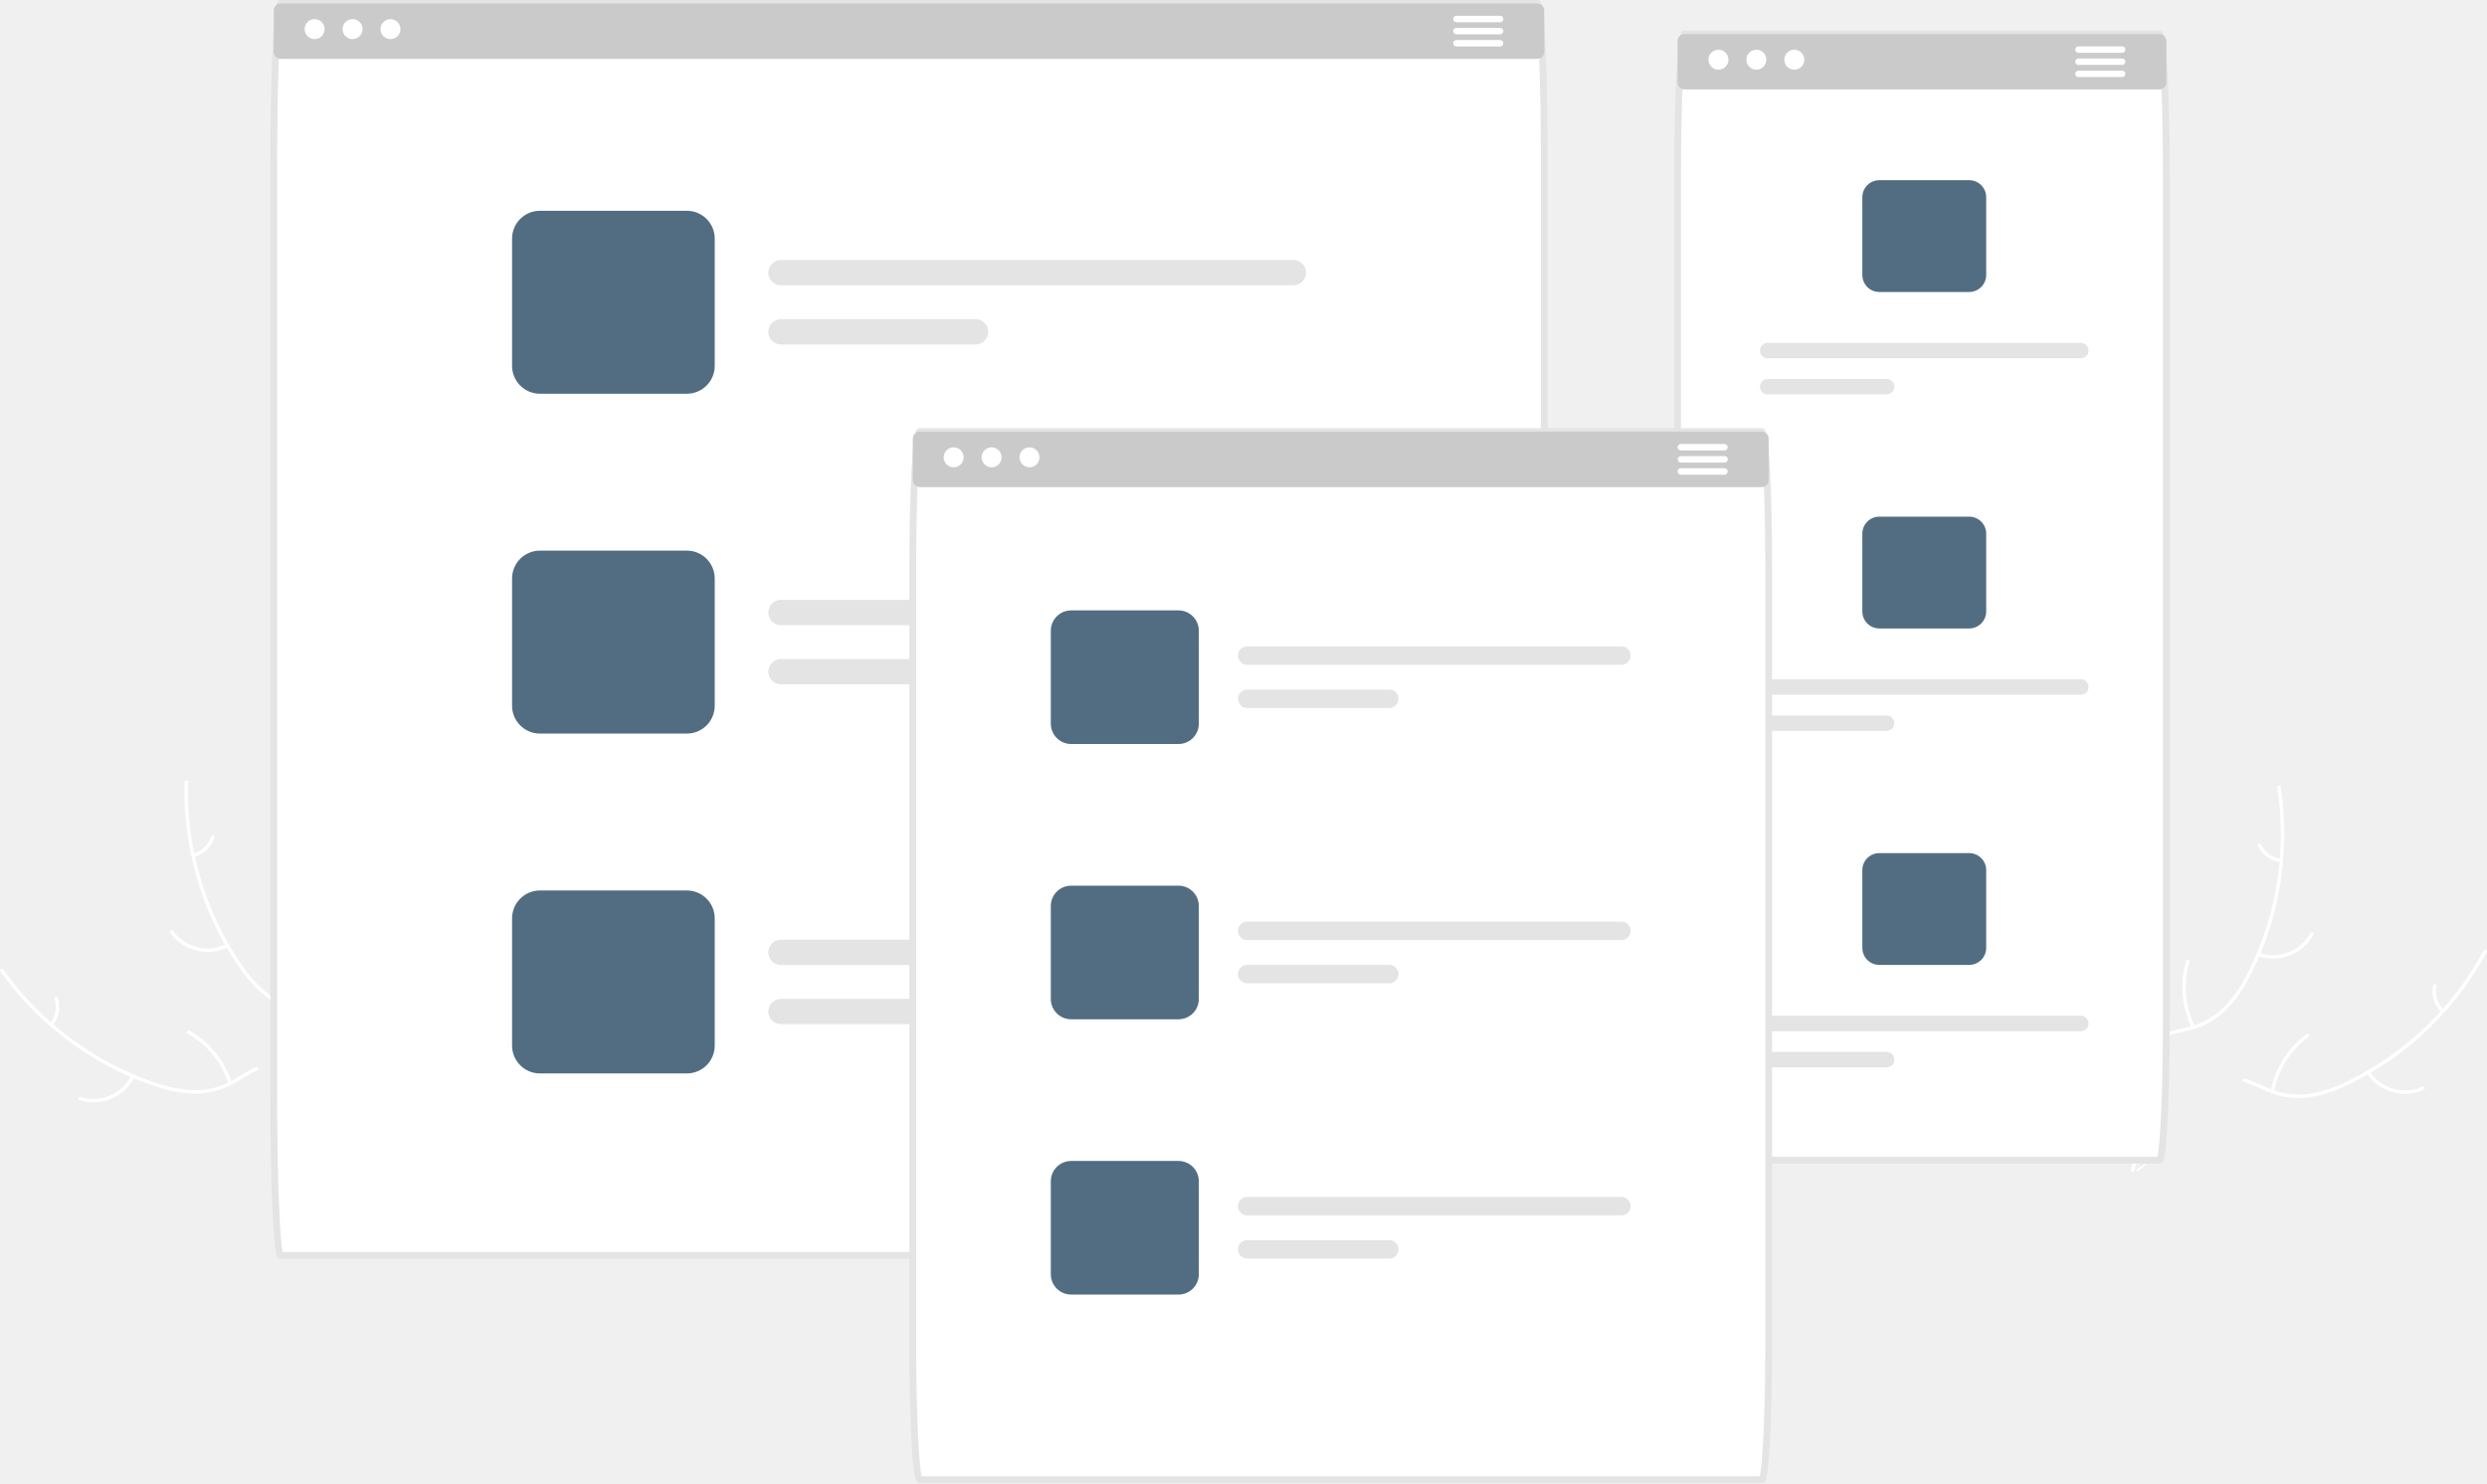
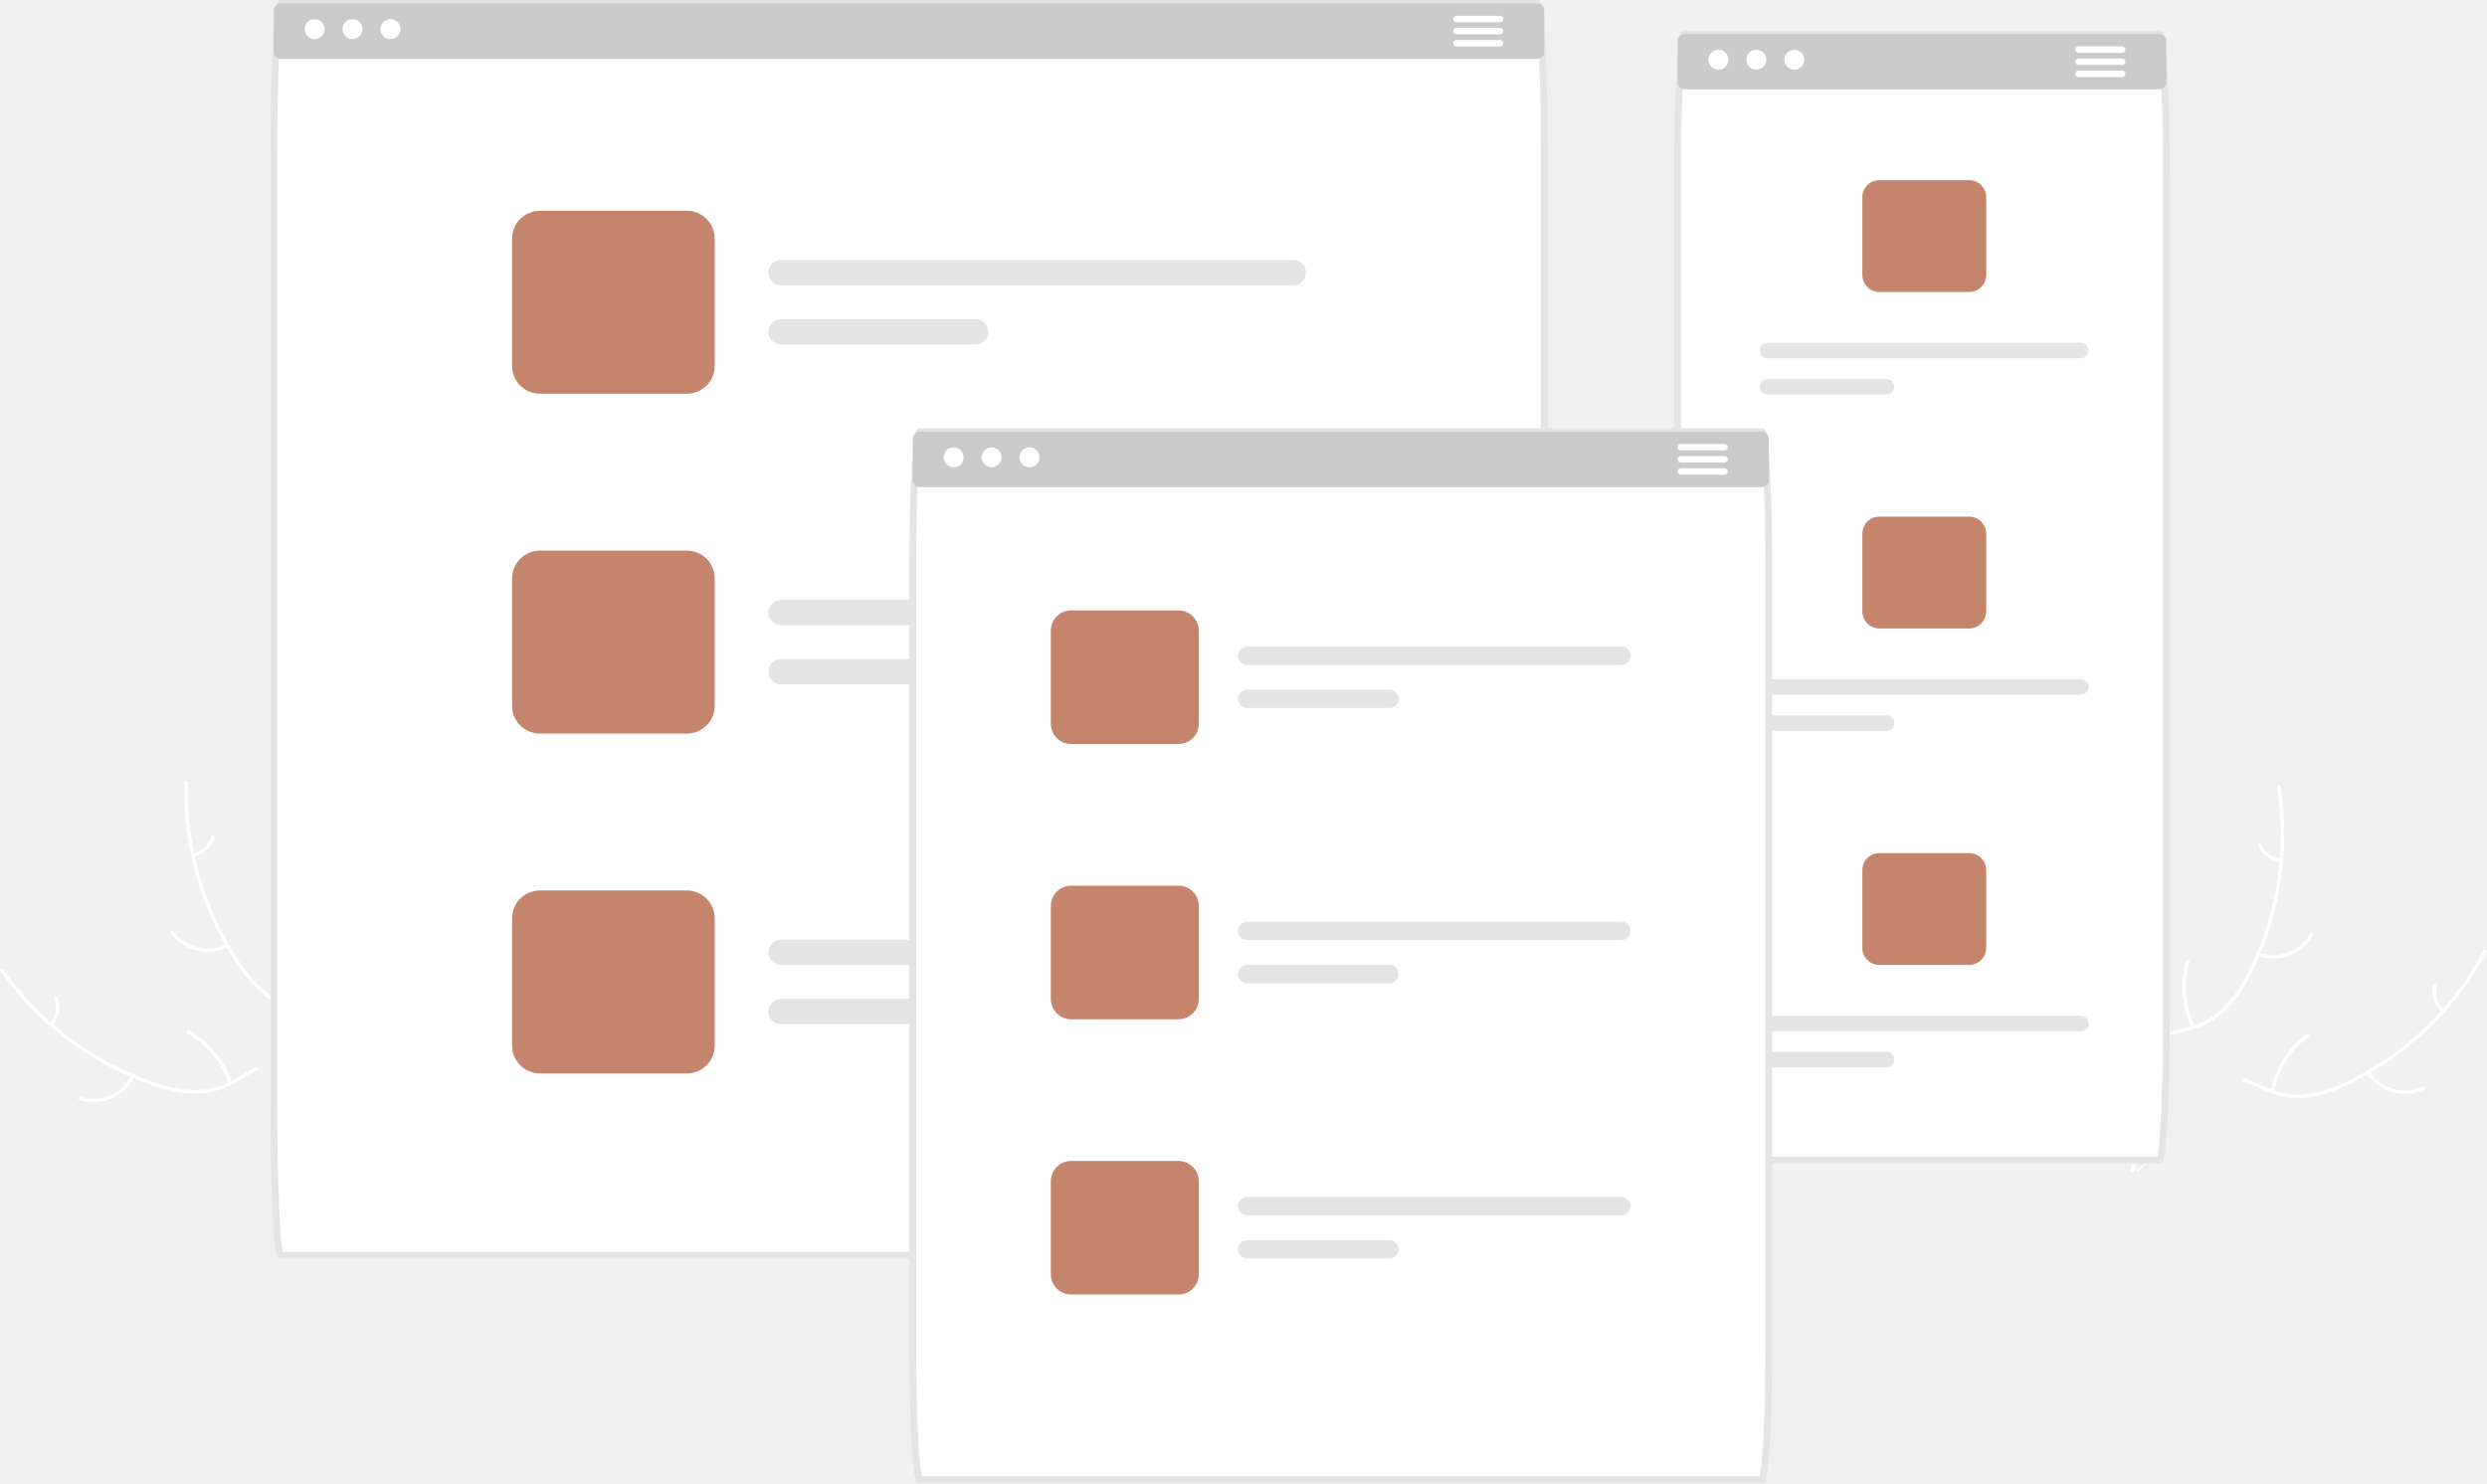
<svg xmlns="http://www.w3.org/2000/svg" data-name="Layer 1" width="731.662" height="436.38" viewBox="0 0 731.662 436.38">
  <path d="M277.281,566.582c-21.535-7.834-40.23-26.574-42.601-49.367a105.583,105.583,0,0,0,70.661,16.18c9.531-1.236,20.003-3.603,28.159,1.481,5.075,3.163,8.226,8.78,9.671,14.583,1.445,5.803,1.38,11.861,1.306,17.841l.671,1.334C322.652,573,298.816,574.416,277.281,566.582Z" transform="translate(-234.1692 -231.8101)" fill="#f0f0f0" />
  <path d="M235.147,517.101a90.245,90.245,0,0,0,44.499,33.208,38.862,38.862,0,0,0,11.96,2.286,22.289,22.289,0,0,0,11.315-3.096c3.234-1.823,6.331-4.061,9.951-5.066a13.648,13.648,0,0,1,11.009,1.838c4.061,2.549,6.963,6.406,9.67,10.276,3.006,4.297,6.06,8.807,10.752,11.416.569.316.045,1.18-.523.864-8.164-4.538-11.186-14.165-18.135-20.017-3.242-2.731-7.327-4.501-11.612-3.619-3.747.772-6.942,3.078-10.201,4.951a23.784,23.784,0,0,1-10.951,3.439,35.927,35.927,0,0,1-12.004-1.818,87.554,87.554,0,0,1-24.508-12.173,91.845,91.845,0,0,1-22.111-22.007c-.375-.529.515-1.008.888-.482Z" transform="translate(-234.1692 -231.8101)" fill="#fff" />
  <path d="M273.749,548.68a13.54,13.54,0,0,1-16.126,6.879c-.62-.195-.346-1.167.274-.972a12.537,12.537,0,0,0,14.988-6.43c.288-.583,1.15-.057.864.523Z" transform="translate(-234.1692 -231.8101)" fill="#fff" />
  <path d="M301.403,550.64a26.097,26.097,0,0,0-12.048-14.715c-.567-.318-.044-1.182.523-.864a27.144,27.144,0,0,1,12.506,15.338c.199.62-.783.858-.981.241Z" transform="translate(-234.1692 -231.8101)" fill="#fff" />
  <path d="M248.941,532.87a7.664,7.664,0,0,0,1.262-7.162c-.207-.617.776-.855.981-.241a8.588,8.588,0,0,1-1.379,7.926.522.522,0,0,1-.693.171.508.508,0,0,1-.171-.693Z" transform="translate(-234.1692 -231.8101)" fill="#fff" />
  <path d="M289.032,461.845c.14.382.28.764.428,1.148a100.932,100.932,0,0,0,6.94,14.829c.204.37.416.743.63,1.106a106.405,106.405,0,0,0,25.675,29.588,103.332,103.332,0,0,0,13.011,8.787c6.289,3.583,13.393,6.968,17.995,12.263a17.726,17.726,0,0,1,1.353,1.727l-8.342,36.418c-.06.073-.113.149-.173.222l-.267,1.469c-.244-.117-.495-.244-.739-.362-.142-.068-.282-.143-.424-.211-.094-.048-.188-.096-.276-.133-.031-.016-.063-.032-.086-.046-.088-.038-.165-.082-.244-.117q-2.105-1.059-4.203-2.152c-.008-.002-.008-.002-.015-.012a151.935,151.935,0,0,1-29.866-19.958c-.269-.237-.547-.475-.813-.728a98.602,98.602,0,0,1-11.118-11.633,87.173,87.173,0,0,1-5.177-7.141,72.487,72.487,0,0,1-9.195-20.715c-3.905-14.642-3.083-30.369,4.327-43.363C288.646,462.5,288.834,462.175,289.032,461.845Z" transform="translate(-234.1692 -231.8101)" fill="#f0f0f0" />
  <path d="M289.476,462.033A90.245,90.245,0,0,0,305.012,515.339a38.863,38.863,0,0,0,8.173,9.026,22.289,22.289,0,0,0,10.898,4.341c3.679.492,7.5.569,10.996,1.946a13.648,13.648,0,0,1,7.684,8.096c1.707,4.48,1.703,9.307,1.534,14.027-.187,5.24-.464,10.681,1.712,15.588.264.595-.674.969-.938.375-3.786-8.539-.404-18.045-2.428-26.901-.945-4.132-3.141-8.005-7.093-9.881-3.456-1.64-7.396-1.723-11.126-2.188a23.785,23.785,0,0,1-10.814-3.847,35.928,35.928,0,0,1-8.49-8.678,87.554,87.554,0,0,1-12.239-24.475,91.845,91.845,0,0,1-4.404-30.884c.019-.648,1.018-.495.999.149Z" transform="translate(-234.1692 -231.8101)" fill="#fff" />
  <path d="M301.285,510.487a13.54,13.54,0,0,1-17.018-4.216c-.378-.529.426-1.141.804-.611a12.537,12.537,0,0,0,15.838,3.89c.581-.292.952.647.375.938Z" transform="translate(-234.1692 -231.8101)" fill="#fff" />
  <path d="M322.185,528.702a26.097,26.097,0,0,0-.76-19.003c-.262-.596.676-.97.938-.375a27.144,27.144,0,0,1,.751,19.776c-.215.615-1.142.214-.928-.398Z" transform="translate(-234.1692 -231.8101)" fill="#fff" />
  <path d="M290.996,482.928a7.664,7.664,0,0,0,5.32-4.958c.207-.617,1.134-.215.928.398a8.588,8.588,0,0,1-5.873,5.498.522.522,0,0,1-.656-.281.508.508,0,0,1,.281-.656Z" transform="translate(-234.1692 -231.8101)" fill="#fff" />
  <path d="M929.098,565.83c20.409-10.422,36.658-31.318,36.21-54.229A105.583,105.583,0,0,1,897.171,536.343c-9.611-.055-20.294-1.117-27.764,4.931-4.648,3.763-7.084,9.724-7.805,15.661-.721,5.937.088,11.94.897,17.866l-.502,1.406C884.859,577.776,908.689,576.252,929.098,565.83Z" transform="translate(-234.1692 -231.8101)" fill="#f0f0f0" />
  <path d="M964.83,511.545a90.245,90.245,0,0,1-40.079,38.426,38.863,38.863,0,0,1-11.588,3.739,22.289,22.289,0,0,1-11.61-1.681c-3.433-1.411-6.782-3.253-10.499-3.805a13.648,13.648,0,0,0-10.7,3.177c-3.716,3.029-6.123,7.213-8.334,11.386-2.455,4.634-4.931,9.485-9.267,12.651-.525.384.1,1.176.625.793,7.544-5.507,9.36-15.432,15.537-22.094,2.882-3.109,6.719-5.367,11.08-5.019,3.813.305,7.268,2.201,10.732,3.66a23.784,23.784,0,0,0,11.291,2.067,35.928,35.928,0,0,0,11.689-3.279,87.554,87.554,0,0,0,22.825-15.094,91.845,91.845,0,0,0,19.238-24.558c.307-.571-.635-.937-.94-.37Z" transform="translate(-234.1692 -231.8101)" fill="#fff" />
  <path d="M930.403,547.629a13.54,13.54,0,0,0,16.85,4.845c.591-.27.2-1.201-.392-.931a12.537,12.537,0,0,1-15.664-4.539c-.357-.543-1.148.085-.793.625Z" transform="translate(-234.1692 -231.8101)" fill="#fff" />
  <path d="M903.199,552.974a26.097,26.097,0,0,1,10.148-16.085c.524-.385-.102-1.178-.625-.793a27.144,27.144,0,0,0-10.526,16.759c-.121.64.883.755,1.003.119Z" transform="translate(-234.1692 -231.8101)" fill="#fff" />
  <path d="M953.079,528.89a7.664,7.664,0,0,1-2.133-6.952c.129-.638-.875-.753-1.003-.119a8.588,8.588,0,0,0,2.343,7.697.522.522,0,0,0,.709.084.508.508,0,0,0,.084-.709Z" transform="translate(-234.1692 -231.8101)" fill="#fff" />
  <path d="M904.561,463.331c-.092.396-.184.792-.284,1.192a100.932,100.932,0,0,1-5.064,15.57c-.157.393-.321.788-.489,1.175a106.405,106.405,0,0,1-21.844,32.52,103.332,103.332,0,0,1-11.832,10.32c-5.801,4.329-12.435,8.561-16.351,14.382a17.728,17.728,0,0,0-1.131,1.88l12.755,35.117c.069.065.13.134.199.199l.445,1.425c.228-.147.461-.303.689-.45.133-.084.262-.177.395-.261.087-.059.175-.118.257-.166.029-.019.058-.039.079-.056.082-.048.154-.101.228-.147q1.959-1.31,3.907-2.652c.008-.003.008-.003.013-.014a151.936,151.936,0,0,0,27.186-23.478c.238-.268.485-.539.717-.823a98.603,98.603,0,0,0,9.603-12.911,87.168,87.168,0,0,0,4.26-7.723,72.487,72.487,0,0,0,6.579-21.688c2.075-15.01-.673-30.518-9.624-42.503C905.025,463.934,904.798,463.635,904.561,463.331Z" transform="translate(-234.1692 -231.8101)" fill="#f0f0f0" />
  <path d="M904.144,463.572a90.245,90.245,0,0,1-8.866,54.812,38.863,38.863,0,0,1-7.002,9.962,22.289,22.289,0,0,1-10.282,5.648c-3.591.94-7.373,1.486-10.673,3.283a13.648,13.648,0,0,0-6.631,8.979c-1.144,4.656-.546,9.446.201,14.109.83,5.178,1.773,10.543.217,15.681-.189.623.788.879.977.257,2.708-8.939-1.817-17.957-.897-26.995.43-4.217,2.133-8.331,5.825-10.678,3.229-2.052,7.128-2.619,10.772-3.539a23.784,23.784,0,0,0,10.259-5.147,35.928,35.928,0,0,0,7.359-9.656,87.554,87.554,0,0,0,9.137-25.794,91.845,91.845,0,0,0,.575-31.191c-.099-.641-1.071-.366-.973.271Z" transform="translate(-234.1692 -231.8101)" fill="#fff" />
  <path d="M898.381,513.111a13.54,13.54,0,0,0,16.371-6.276c.31-.571-.563-1.08-.873-.508a12.537,12.537,0,0,1-15.24,5.807c-.612-.218-.866.759-.257.977Z" transform="translate(-234.1692 -231.8101)" fill="#fff" />
  <path d="M879.878,533.757a26.097,26.097,0,0,1-1.581-18.953c.186-.623-.791-.88-.977-.257a27.144,27.144,0,0,0,1.685,19.719c.289.584,1.159.072.872-.509Z" transform="translate(-234.1692 -231.8101)" fill="#fff" />
  <path d="M905.204,484.496a7.664,7.664,0,0,1-5.889-4.267c-.281-.587-1.152-.074-.872.509a8.588,8.588,0,0,0,6.504,4.735.522.522,0,0,0,.617-.36.508.508,0,0,0-.36-.617Z" transform="translate(-234.1692 -231.8101)" fill="#fff" />
  <path d="M871.498,246.81h-143.79v9.25a2.04,2.04,0,0,0,.46,1.3c-.29,7.23-.46,16.46-.46,26.49v247.3c0,23.18.93,42.04,2.07,42.04h139.65c1.14,0,2.07-18.86,2.07-42.04v-247.3c0-10.03-.17-19.26-.46-26.49a2.039,2.039,0,0,0,.46-1.3Z" transform="translate(-234.1692 -231.8101)" fill="#fff" />
  <path d="M869.429,574.19H729.779c-1.088,0-1.807,0-2.461-13.278-.393-7.968-.609-18.538-.609-29.762V283.85c0-9.694.164-19.116.461-26.53.186-4.452.399-8.018.633-10.6.459-5.056.896-5.91,1.976-5.91h139.65c1.079,0,1.516.854,1.976,5.91.235,2.592.448,6.158.633,10.598l0.0.002c.297,7.407.461,16.829.461,26.53V531.15c0,11.224-.216,21.794-.609,29.762C871.236,574.19,870.517,574.19,869.429,574.19Zm-139.082-2H868.86c.724-2.733,1.638-17.57,1.638-41.04V283.85c0-9.675-.163-19.068-.459-26.448h-0c-.184-4.408-.395-7.941-.626-10.501a28.884,28.884,0,0,0-.562-4.09H730.356a28.896,28.896,0,0,0-.562,4.09c-.231,2.55-.442,6.083-.627,10.501-.296,7.387-.459,16.78-.459,26.448V531.15C728.708,554.619,729.623,569.457,730.347,572.19Z" transform="translate(-234.1692 -231.8101)" fill="#e4e4e4" />
  <path d="M869.429,241.81H729.779a2.074,2.074,0,0,0-2.07,2.07v12.18a2.04,2.04,0,0,0,.46,1.3,2.079,2.079,0,0,0,1.61.77h139.65a2.08,2.08,0,0,0,1.61-.77,2.039,2.039,0,0,0,.46-1.3v-12.18A2.074,2.074,0,0,0,869.429,241.81Z" transform="translate(-234.1692 -231.8101)" fill="#cacaca" />
  <circle id="b800b2fc-3bcc-4a40-9972-a80335d602c8" data-name="Ellipse 90" cx="505.559" cy="17.565" r="2.94" fill="#fff" />
  <circle id="fa63cc97-e384-451c-9b8c-3b6845b8b0f6" data-name="Ellipse 91" cx="516.717" cy="17.565" r="2.94" fill="#fff" />
  <circle id="beaeadfc-8efd-4e6c-adaf-945ac9d4d623" data-name="Ellipse 92" cx="527.875" cy="17.565" r="2.94" fill="#fff" />
  <path d="M858.498,245.45H845.648a.956.956,0,0,0-.95.95.801.801,0,0,0,.1.41.943.943,0,0,0,.85.54h12.85a.948.948,0,0,0,.86-.54.914.914,0,0,0,.09-.41A.95.95,0,0,0,858.498,245.45Z" transform="translate(-234.1692 -231.8101)" fill="#fff" />
  <path d="M858.498,249.02H845.648a.95.95,0,0,0,0,1.9h12.85a.95.95,0,1,0,0-1.9Z" transform="translate(-234.1692 -231.8101)" fill="#fff" />
  <path d="M858.498,252.59H845.648a.95.95,0,0,0,0,1.9h12.85a.95.95,0,1,0,0-1.9Z" transform="translate(-234.1692 -231.8101)" fill="#fff" />
-   <path d="M813.498,284.83H787.058a5.002,5.002,0,0,0-5,5v22.9a5.008,5.008,0,0,0,5,5h26.44a5.015,5.015,0,0,0,5-5v-22.9A5.008,5.008,0,0,0,813.498,284.83Z" transform="translate(-234.1692 -231.8101)" fill="#526D82" />
+   <path d="M813.498,284.83H787.058a5.002,5.002,0,0,0-5,5v22.9a5.008,5.008,0,0,0,5,5h26.44a5.015,5.015,0,0,0,5-5v-22.9A5.008,5.008,0,0,0,813.498,284.83Z" transform="translate(-234.1692 -231.8101)" fill="#c4856c" />
  <path d="M846.349,332.69h-92.15a2.27,2.27,0,1,0,0,4.54h92.15a2.27,2.27,0,1,0,0-4.54Z" transform="translate(-234.1692 -231.8101)" fill="#e4e4e4" />
  <path d="M789.199,343.33h-35a2.27,2.27,0,1,0,0,4.54h35a2.27,2.27,0,1,0,0-4.54Z" transform="translate(-234.1692 -231.8101)" fill="#e4e4e4" />
-   <path d="M813.498,383.83H787.058a5.002,5.002,0,0,0-5,5v22.9a5.008,5.008,0,0,0,5,5h26.44a5.015,5.015,0,0,0,5-5v-22.9A5.008,5.008,0,0,0,813.498,383.83Z" transform="translate(-234.1692 -231.8101)" fill="#526D82" />
+   <path d="M813.498,383.83H787.058a5.002,5.002,0,0,0-5,5v22.9a5.008,5.008,0,0,0,5,5h26.44a5.015,5.015,0,0,0,5-5v-22.9A5.008,5.008,0,0,0,813.498,383.83Z" transform="translate(-234.1692 -231.8101)" fill="#c4856c" />
  <path d="M846.349,431.69h-92.15a2.27,2.27,0,1,0,0,4.54h92.15a2.27,2.27,0,1,0,0-4.54Z" transform="translate(-234.1692 -231.8101)" fill="#e4e4e4" />
  <path d="M789.199,442.33h-35a2.27,2.27,0,1,0,0,4.54h35a2.27,2.27,0,1,0,0-4.54Z" transform="translate(-234.1692 -231.8101)" fill="#e4e4e4" />
-   <path d="M813.498,482.83H787.058a5.002,5.002,0,0,0-5,5v22.9a5.008,5.008,0,0,0,5,5h26.44a5.015,5.015,0,0,0,5-5v-22.9A5.008,5.008,0,0,0,813.498,482.83Z" transform="translate(-234.1692 -231.8101)" fill="#526D82" />
+   <path d="M813.498,482.83H787.058a5.002,5.002,0,0,0-5,5v22.9a5.008,5.008,0,0,0,5,5h26.44a5.015,5.015,0,0,0,5-5v-22.9A5.008,5.008,0,0,0,813.498,482.83Z" transform="translate(-234.1692 -231.8101)" fill="#c4856c" />
  <path d="M846.349,530.69h-92.15a2.27,2.27,0,1,0,0,4.54h92.15a2.27,2.27,0,1,0,0-4.54Z" transform="translate(-234.1692 -231.8101)" fill="#e4e4e4" />
  <path d="M789.199,541.33h-35a2.27,2.27,0,1,0,0,4.54h35a2.27,2.27,0,1,0,0-4.54Z" transform="translate(-234.1692 -231.8101)" fill="#e4e4e4" />
  <path d="M688.498,234.88a2.074,2.074,0,0,0-2.07-2.07H316.779a2.074,2.074,0,0,0-2.07,2.07v12.18a2.017,2.017,0,0,0,.53,1.37c-.33,8.27-.53,19.17-.53,31.11v274.91c0,25.78.93,46.74,2.07,46.74h369.65c1.14,0,2.07-20.96,2.07-46.74v-274.91c0-11.94-.2-22.84-.53-31.11a2.016,2.016,0,0,0,.53-1.37Z" transform="translate(-234.1692 -231.8101)" fill="#fff" />
  <path d="M686.429,602.19H316.779c-1.13,0-1.812,0-2.462-14.658-.392-8.855-.609-20.604-.609-33.082V279.54c0-11.507.189-22.57.531-31.15.657-16.58,1.406-16.58,2.539-16.58h369.65c1.133,0,1.882.003,2.539,16.58h0c.342,8.572.531,19.635.531,31.15V554.45c0,12.479-.216,24.228-.608,33.082C688.241,602.19,687.558,602.19,686.429,602.19Zm-369.066-2H685.845c.818-3.135,1.654-20.74,1.654-45.74V279.54c0-11.489-.188-22.524-.529-31.07v-0c-.416-10.503-.903-13.7-1.135-14.66H317.373c-.233.96-.719,4.156-1.135,14.66-.341,8.555-.529,19.589-.529,31.07V554.45C315.708,579.45,316.544,597.054,317.362,600.19Z" transform="translate(-234.1692 -231.8101)" fill="#e4e4e4" />
  <path d="M686.429,232.81H316.779a2.074,2.074,0,0,0-2.07,2.07v12.18a2.017,2.017,0,0,0,.53,1.37,2.051,2.051,0,0,0,1.54.7h369.65a2.051,2.051,0,0,0,1.54-.7,2.016,2.016,0,0,0,.53-1.37v-12.18A2.074,2.074,0,0,0,686.429,232.81Z" transform="translate(-234.1692 -231.8101)" fill="#cacaca" />
  <circle id="b7005a6f-2f7f-4001-b097-d8b6c117468f" data-name="Ellipse 90" cx="92.559" cy="8.565" r="2.94" fill="#fff" />
  <circle id="a0adf4f5-8105-4330-a35a-c3adb8f4e7bc" data-name="Ellipse 91" cx="103.717" cy="8.565" r="2.94" fill="#fff" />
  <circle id="a64b73a5-7207-44c1-bcaf-f99ab7b9c6dc" data-name="Ellipse 92" cx="114.875" cy="8.565" r="2.94" fill="#fff" />
  <path d="M675.498,236.45H662.648a.95.95,0,0,0,0,1.9h12.85a.95.95,0,1,0,0-1.9Z" transform="translate(-234.1692 -231.8101)" fill="#fff" />
  <path d="M675.498,240.02H662.648a.95.95,0,0,0,0,1.9h12.85a.95.95,0,1,0,0-1.9Z" transform="translate(-234.1692 -231.8101)" fill="#fff" />
  <path d="M675.498,243.59H662.648a.95.95,0,0,0,0,1.9h12.85a.95.95,0,1,0,0-1.9Z" transform="translate(-234.1692 -231.8101)" fill="#fff" />
-   <path d="M436.259,293.83H392.998a8.19,8.19,0,0,0-8.18,8.18v37.47a8.19,8.19,0,0,0,8.18,8.18h43.26a8.19,8.19,0,0,0,8.18-8.18V302.01A8.19,8.19,0,0,0,436.259,293.83Z" transform="translate(-234.1692 -231.8101)" fill="#526D82" />
+   <path d="M436.259,293.83H392.998a8.19,8.19,0,0,0-8.18,8.18v37.47a8.19,8.19,0,0,0,8.18,8.18h43.26a8.19,8.19,0,0,0,8.18-8.18V302.01A8.19,8.19,0,0,0,436.259,293.83Z" transform="translate(-234.1692 -231.8101)" fill="#c4856c" />
  <path d="M614.688,308.32H463.909a3.715,3.715,0,0,0,0,7.43H614.688a3.715,3.715,0,0,0,0-7.43Z" transform="translate(-234.1692 -231.8101)" fill="#e4e4e4" />
  <path d="M521.179,325.73h-57.27a3.715,3.715,0,0,0,0,7.43h57.27a3.715,3.715,0,0,0,0-7.43Z" transform="translate(-234.1692 -231.8101)" fill="#e4e4e4" />
-   <path d="M436.259,393.83H392.998a8.19,8.19,0,0,0-8.18,8.18v37.47a8.19,8.19,0,0,0,8.18,8.18h43.26a8.19,8.19,0,0,0,8.18-8.18V402.01A8.19,8.19,0,0,0,436.259,393.83Z" transform="translate(-234.1692 -231.8101)" fill="#526D82" />
+   <path d="M436.259,393.83H392.998a8.19,8.19,0,0,0-8.18,8.18v37.47a8.19,8.19,0,0,0,8.18,8.18h43.26a8.19,8.19,0,0,0,8.18-8.18V402.01A8.19,8.19,0,0,0,436.259,393.83Z" transform="translate(-234.1692 -231.8101)" fill="#c4856c" />
  <path d="M614.688,408.32H463.909a3.715,3.715,0,0,0,0,7.43H614.688a3.715,3.715,0,0,0,0-7.43Z" transform="translate(-234.1692 -231.8101)" fill="#e4e4e4" />
  <path d="M521.179,425.73h-57.27a3.715,3.715,0,0,0,0,7.43h57.27a3.715,3.715,0,0,0,0-7.43Z" transform="translate(-234.1692 -231.8101)" fill="#e4e4e4" />
-   <path d="M436.259,493.83H392.998a8.19,8.19,0,0,0-8.18,8.18v37.47a8.19,8.19,0,0,0,8.18,8.18h43.26a8.19,8.19,0,0,0,8.18-8.18V502.01A8.19,8.19,0,0,0,436.259,493.83Z" transform="translate(-234.1692 -231.8101)" fill="#526D82" />
+   <path d="M436.259,493.83H392.998a8.19,8.19,0,0,0-8.18,8.18v37.47a8.19,8.19,0,0,0,8.18,8.18h43.26a8.19,8.19,0,0,0,8.18-8.18V502.01A8.19,8.19,0,0,0,436.259,493.83Z" transform="translate(-234.1692 -231.8101)" fill="#c4856c" />
  <path d="M614.688,508.32H463.909a3.715,3.715,0,0,0,0,7.43H614.688a3.715,3.715,0,0,0,0-7.43Z" transform="translate(-234.1692 -231.8101)" fill="#e4e4e4" />
  <path d="M521.179,525.73h-57.27a3.715,3.715,0,0,0,0,7.43h57.27a3.715,3.715,0,0,0,0-7.43Z" transform="translate(-234.1692 -231.8101)" fill="#e4e4e4" />
  <path d="M752.431,667.19H504.783c-1.142,0-2.071-17.549-2.071-39.123v-230.134c0-21.574.929-39.123,2.071-39.123H752.431c1.142,0,2.071,17.549,2.071,39.123v230.134C754.502,649.64,753.573,667.19,752.431,667.19Z" transform="translate(-234.1692 -231.8101)" fill="#fff" />
  <path d="M752.432,668.19H504.783c-1.048,0-1.805,0-2.462-12.418-.393-7.415-.609-17.254-.609-27.705V397.933c0-10.451.216-20.29.609-27.705.657-12.419,1.414-12.419,2.462-12.419H752.432c1.048,0,1.805,0,2.462,12.419.393,7.415.609,17.254.609,27.705V628.066c0,10.451-.216,20.29-.609,27.705C754.236,668.19,753.479,668.19,752.432,668.19Zm-247.095-2h246.542c.718-2.591,1.624-16.394,1.624-38.124V397.933c0-21.73-.906-35.533-1.624-38.124h-246.542c-.718,2.591-1.624,16.394-1.624,38.124V628.066C503.712,649.796,504.618,663.599,505.336,666.19Z" transform="translate(-234.1692 -231.8101)" fill="#e4e4e4" />
  <path d="M752.431,375.13H504.783a2.073,2.073,0,0,1-2.071-2.071V360.88a2.073,2.073,0,0,1,2.071-2.071H752.431a2.073,2.073,0,0,1,2.071,2.071v12.179A2.073,2.073,0,0,1,752.431,375.13Z" transform="translate(-234.1692 -231.8101)" fill="#cacaca" />
  <circle id="a9432236-99f6-4733-9920-e312ad95354d" data-name="Ellipse 90" cx="280.559" cy="134.565" r="2.94" fill="#fff" />
  <circle id="fc8d1cb9-e477-4d66-a241-a00170356ca4" data-name="Ellipse 91" cx="291.717" cy="134.565" r="2.94" fill="#fff" />
  <circle id="bc1189a4-69b8-41a6-80e2-1e52c3b8abfb" data-name="Ellipse 92" cx="302.875" cy="134.565" r="2.94" fill="#fff" />
  <path d="M741.499,364.352H728.65a.952.952,0,0,1,0-1.904h12.849a.952.952,0,0,1,0,1.904Z" transform="translate(-234.1692 -231.8101)" fill="#fff" />
  <path d="M741.499,367.921H728.65a.952.952,0,0,1,0-1.903h12.849a.952.952,0,1,1,0,1.903Z" transform="translate(-234.1692 -231.8101)" fill="#fff" />
  <path d="M741.499,371.49H728.65a.952.952,0,0,1,0-1.904h12.849a.952.952,0,0,1,0,1.904Z" transform="translate(-234.1692 -231.8101)" fill="#fff" />
-   <path d="M580.882,450.727H549.289a5.981,5.981,0,0,1-5.975-5.975V417.389a5.981,5.981,0,0,1,5.975-5.975h31.593a5.981,5.981,0,0,1,5.975,5.975V444.752A5.981,5.981,0,0,1,580.882,450.727Z" transform="translate(-234.1692 -231.8101)" fill="#526D82" />
+   <path d="M580.882,450.727H549.289a5.981,5.981,0,0,1-5.975-5.975V417.389a5.981,5.981,0,0,1,5.975-5.975h31.593a5.981,5.981,0,0,1,5.975,5.975V444.752A5.981,5.981,0,0,1,580.882,450.727Z" transform="translate(-234.1692 -231.8101)" fill="#c4856c" />
  <path d="M711.187,427.426H601.077a2.712,2.712,0,0,1,0-5.425H711.187a2.712,2.712,0,0,1,0,5.425Z" transform="translate(-234.1692 -231.8101)" fill="#e4e4e4" />
  <path d="M642.898,440.14H601.077a2.712,2.712,0,1,1,0-5.425h41.822a2.712,2.712,0,1,1,0,5.425Z" transform="translate(-234.1692 -231.8101)" fill="#e4e4e4" />
-   <path d="M580.882,531.727H549.289a5.981,5.981,0,0,1-5.975-5.975V498.389a5.981,5.981,0,0,1,5.975-5.975h31.593a5.981,5.981,0,0,1,5.975,5.975V525.752A5.981,5.981,0,0,1,580.882,531.727Z" transform="translate(-234.1692 -231.8101)" fill="#526D82" />
+   <path d="M580.882,531.727H549.289a5.981,5.981,0,0,1-5.975-5.975V498.389a5.981,5.981,0,0,1,5.975-5.975h31.593a5.981,5.981,0,0,1,5.975,5.975V525.752A5.981,5.981,0,0,1,580.882,531.727Z" transform="translate(-234.1692 -231.8101)" fill="#c4856c" />
  <path d="M711.187,508.426H601.077a2.712,2.712,0,0,1,0-5.425H711.187a2.712,2.712,0,0,1,0,5.425Z" transform="translate(-234.1692 -231.8101)" fill="#e4e4e4" />
  <path d="M642.898,521.14H601.077a2.712,2.712,0,1,1,0-5.425h41.822a2.712,2.712,0,1,1,0,5.425Z" transform="translate(-234.1692 -231.8101)" fill="#e4e4e4" />
-   <path d="M580.882,612.727H549.289a5.981,5.981,0,0,1-5.975-5.975V579.389a5.981,5.981,0,0,1,5.975-5.975h31.593a5.981,5.981,0,0,1,5.975,5.975V606.752A5.981,5.981,0,0,1,580.882,612.727Z" transform="translate(-234.1692 -231.8101)" fill="#526D82" />
+   <path d="M580.882,612.727H549.289a5.981,5.981,0,0,1-5.975-5.975V579.389a5.981,5.981,0,0,1,5.975-5.975h31.593a5.981,5.981,0,0,1,5.975,5.975V606.752A5.981,5.981,0,0,1,580.882,612.727Z" transform="translate(-234.1692 -231.8101)" fill="#c4856c" />
  <path d="M711.187,589.426H601.077a2.712,2.712,0,1,1,0-5.425H711.187a2.712,2.712,0,1,1,0,5.425Z" transform="translate(-234.1692 -231.8101)" fill="#e4e4e4" />
  <path d="M642.898,602.14H601.077a2.712,2.712,0,1,1,0-5.425h41.822a2.712,2.712,0,1,1,0,5.425Z" transform="translate(-234.1692 -231.8101)" fill="#e4e4e4" />
</svg>
